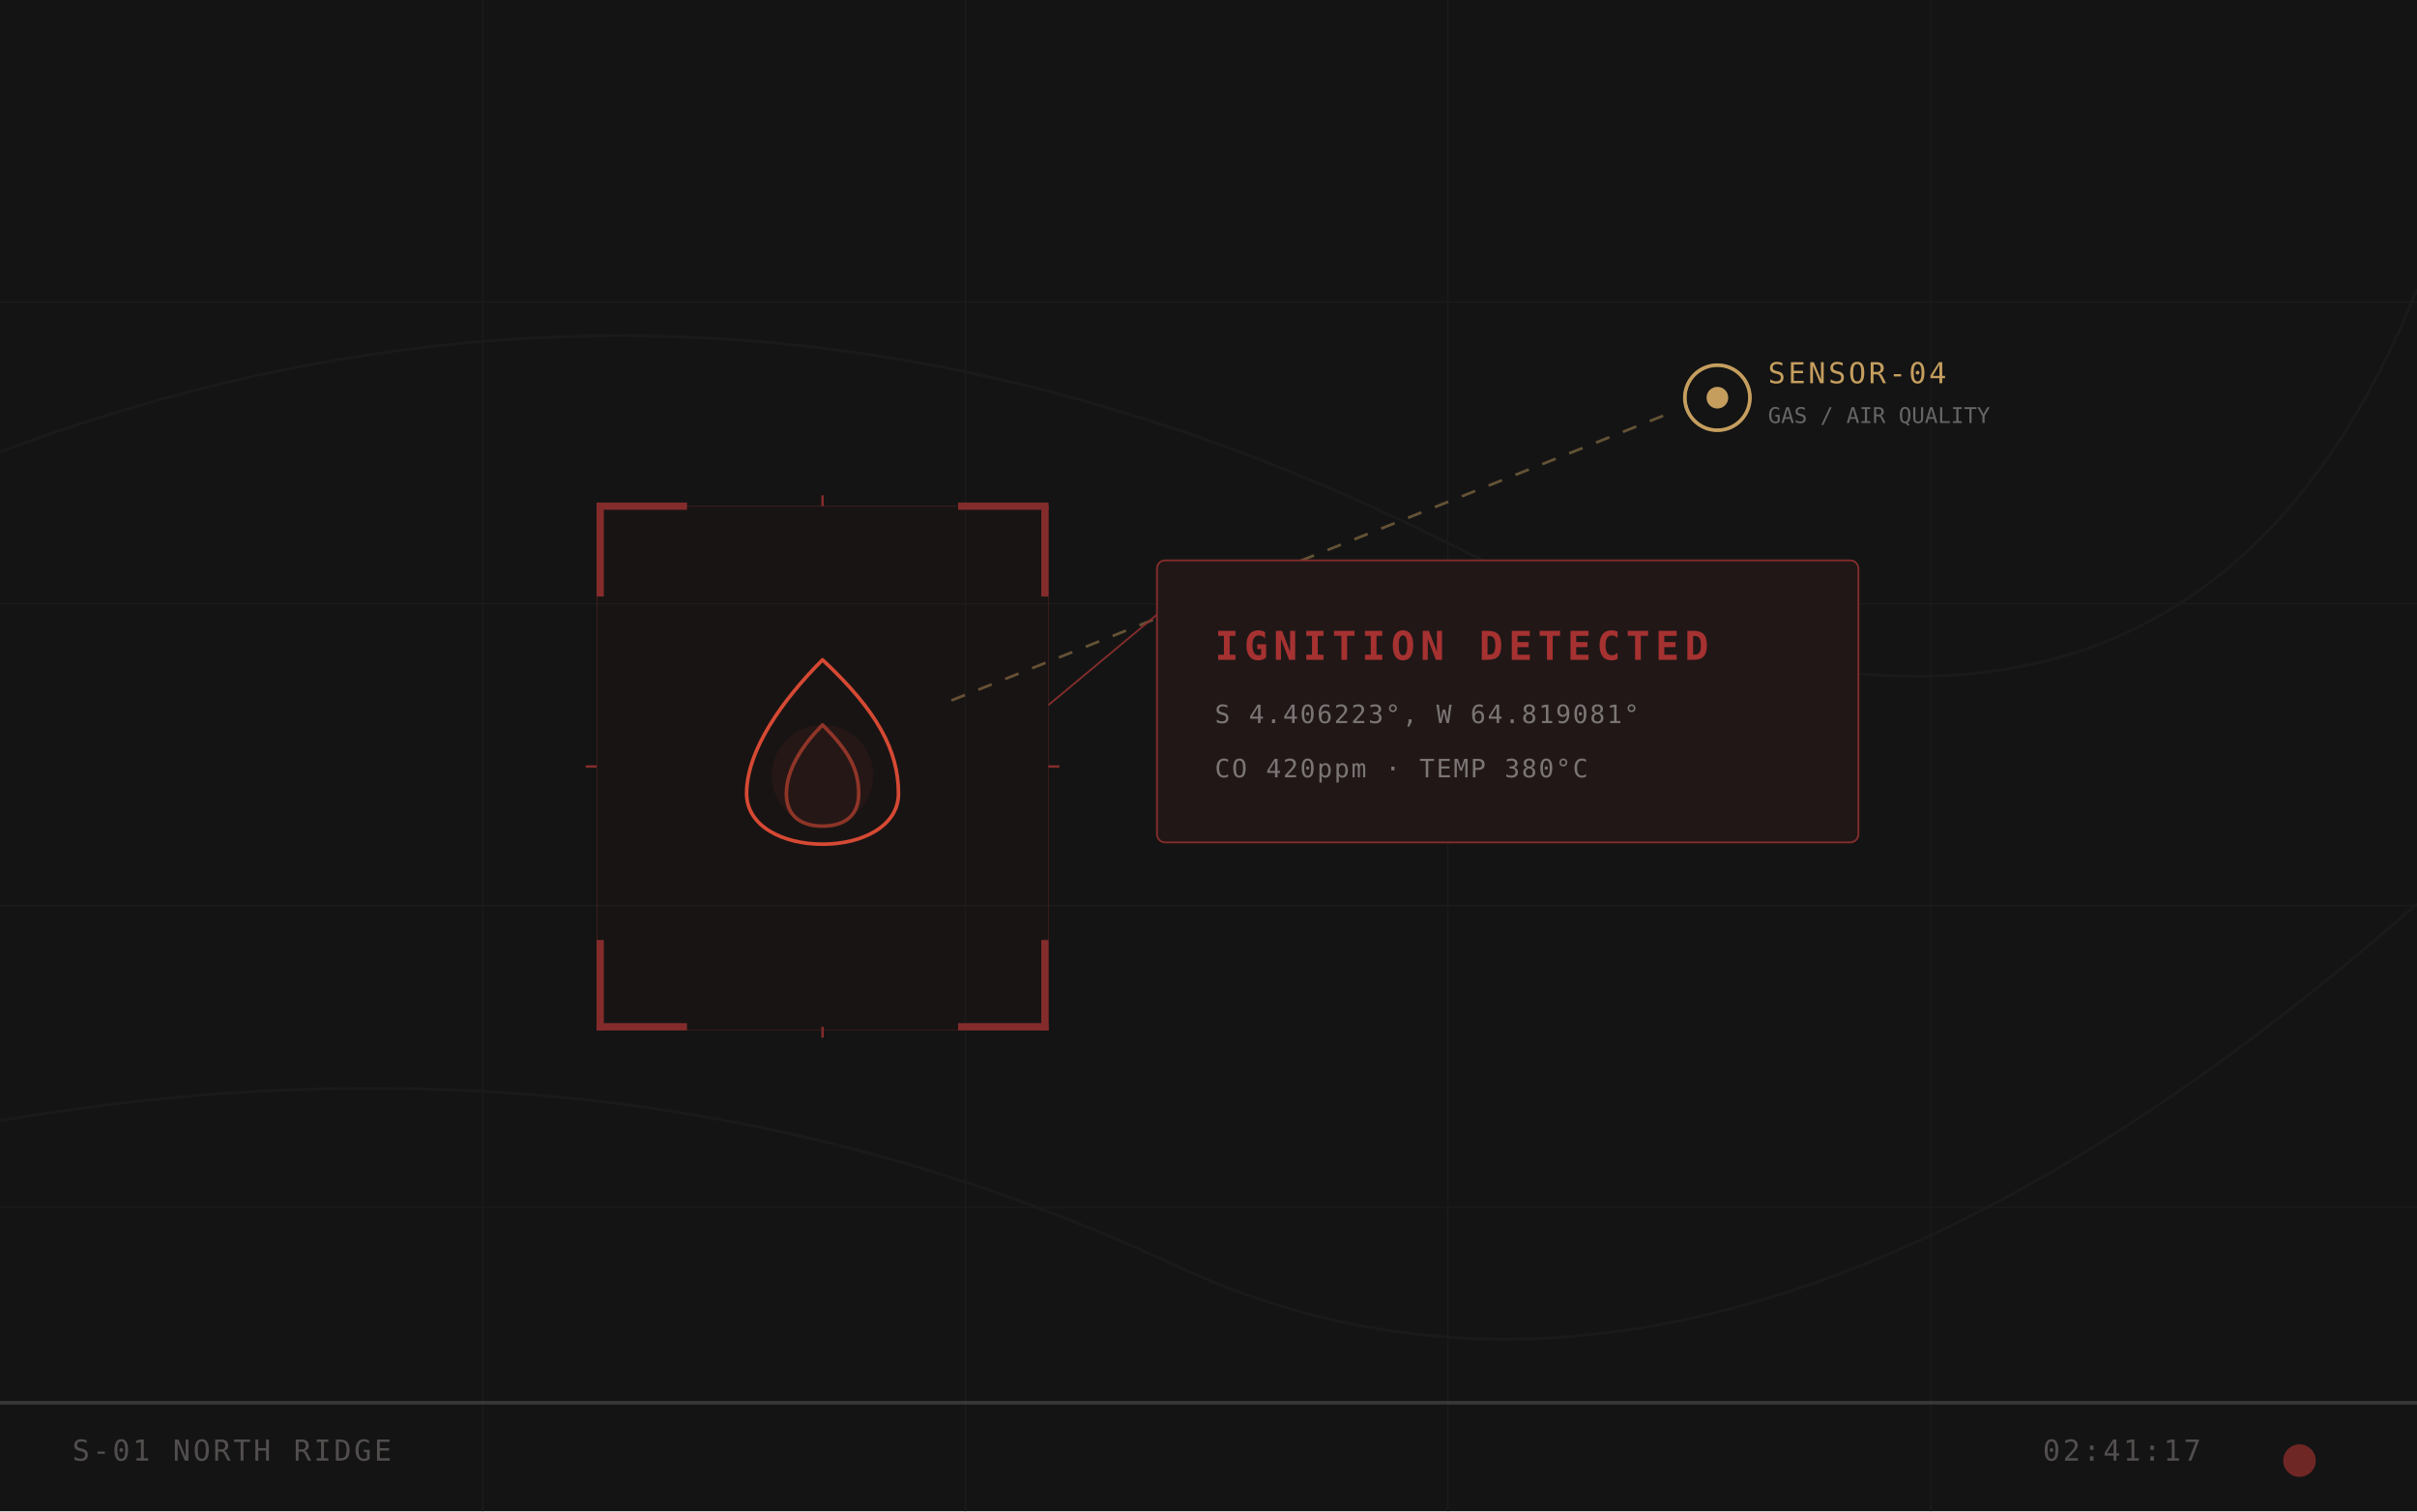
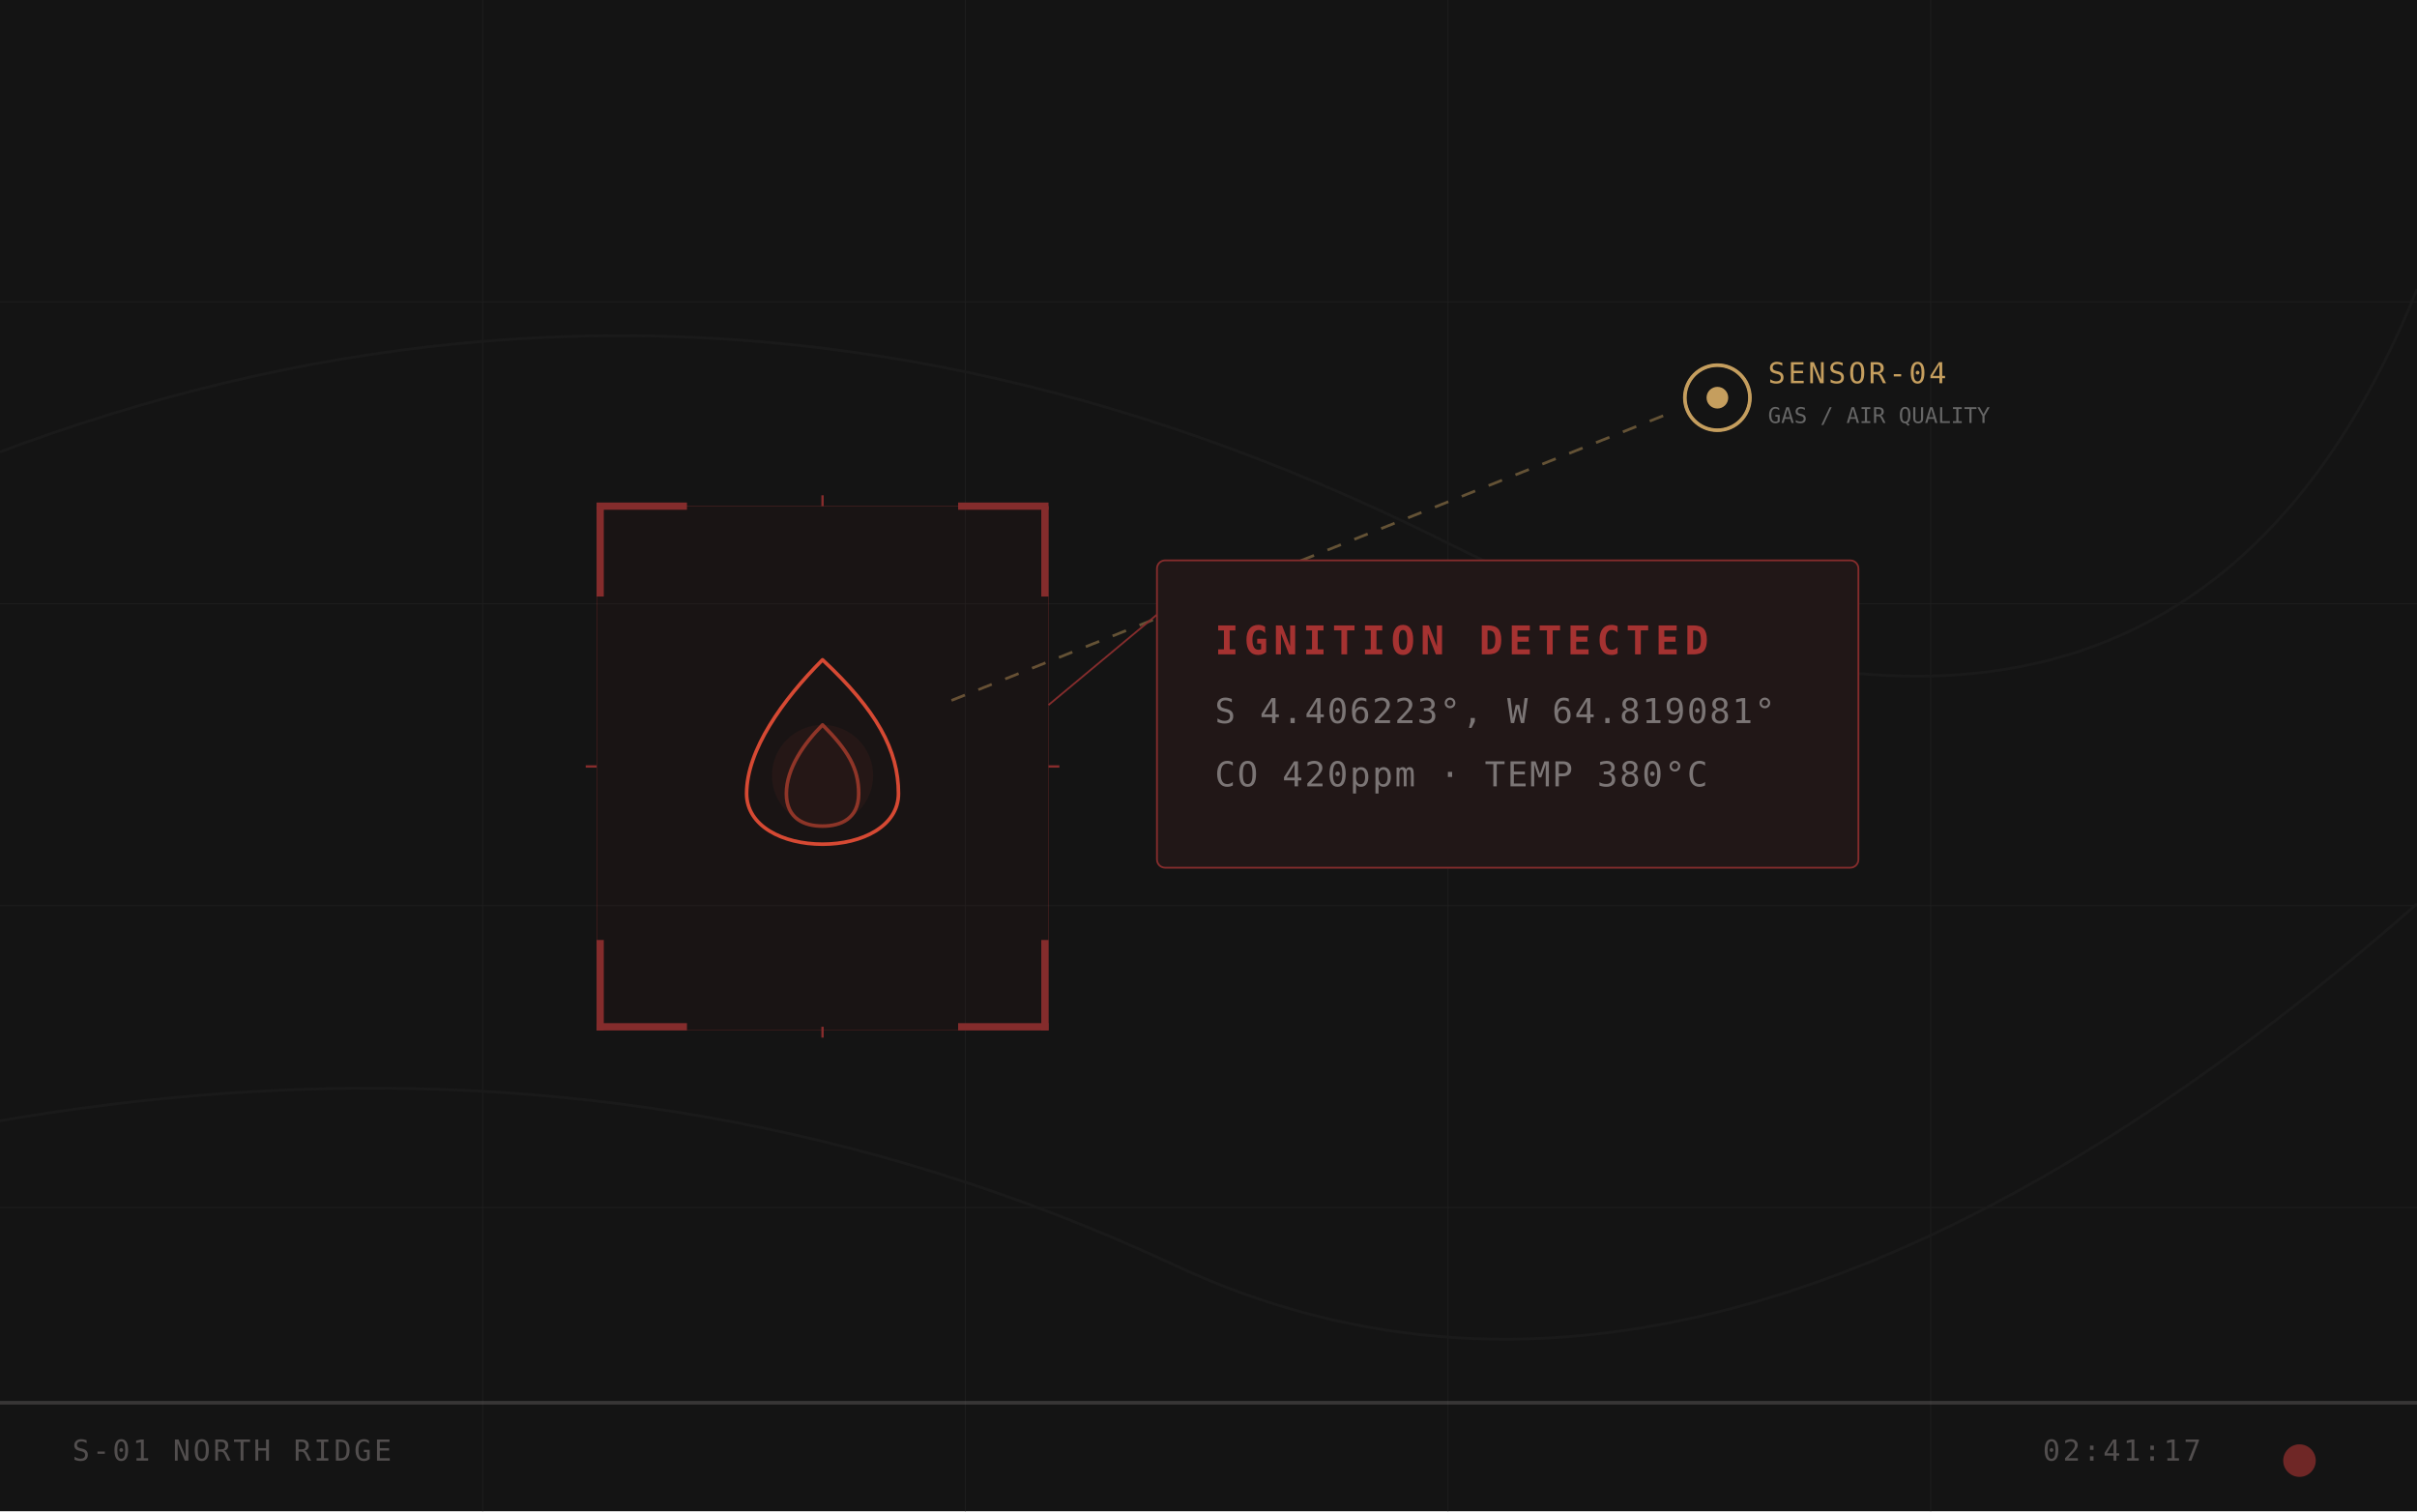
<svg xmlns="http://www.w3.org/2000/svg" width="1337" height="836" viewBox="0 0 1337 836" fill="none">
  <rect width="1337" height="836" fill="#141414" />
  <g stroke="#1e1e1e" stroke-width="0.5">
    <line x1="0" y1="167" x2="1337" y2="167" />
    <line x1="0" y1="334" x2="1337" y2="334" />
    <line x1="0" y1="501" x2="1337" y2="501" />
    <line x1="0" y1="668" x2="1337" y2="668" />
    <line x1="267" y1="0" x2="267" y2="836" />
    <line x1="534" y1="0" x2="534" y2="836" />
    <line x1="801" y1="0" x2="801" y2="836" />
    <line x1="1068" y1="0" x2="1068" y2="836" />
  </g>
  <path d="M 0 620 Q 350 560 650 700 T 1337 500" fill="none" stroke="#1a1a1a" stroke-width="1.5" />
  <path d="M 0 250 Q 400 100 800 300 T 1337 160" fill="none" stroke="#1a1a1a" stroke-width="1.5" />
  <line x1="920" y1="230" x2="520" y2="390" stroke="#c59e5e" stroke-width="1.5" stroke-dasharray="8 8" opacity="0.45" />
  <g fill="#444">
    <circle r="4" opacity="0">
      <animate attributeName="cx" values="440;900" dur="5s" repeatCount="indefinite" />
      <animate attributeName="cy" values="430;240" dur="5s" repeatCount="indefinite" />
      <animate attributeName="r" values="4;50" dur="5s" repeatCount="indefinite" />
      <animate attributeName="opacity" values="0;0.3;0" dur="5s" repeatCount="indefinite" />
    </circle>
    <circle r="4" opacity="0">
      <animate attributeName="cx" values="440;900" dur="5s" begin="1.67s" repeatCount="indefinite" />
      <animate attributeName="cy" values="430;240" dur="5s" begin="1.67s" repeatCount="indefinite" />
      <animate attributeName="r" values="4;50" dur="5s" begin="1.67s" repeatCount="indefinite" />
      <animate attributeName="opacity" values="0;0.3;0" dur="5s" begin="1.67s" repeatCount="indefinite" />
    </circle>
    <circle r="4" opacity="0">
      <animate attributeName="cx" values="440;900" dur="5s" begin="3.33s" repeatCount="indefinite" />
      <animate attributeName="cy" values="430;240" dur="5s" begin="3.33s" repeatCount="indefinite" />
      <animate attributeName="r" values="4;50" dur="5s" begin="3.33s" repeatCount="indefinite" />
      <animate attributeName="opacity" values="0;0.3;0" dur="5s" begin="3.33s" repeatCount="indefinite" />
    </circle>
  </g>
  <rect x="330" y="280" width="250" height="290" fill="#FF0000" fill-opacity="0.02" />
  <rect x="330.1" y="280.1" width="249.8" height="289.8" stroke="#832B2B" stroke-opacity="0.8" stroke-width="0.2" stroke-linejoin="round" />
  <line x1="380" y1="280" x2="330" y2="280" stroke="#842C2C" stroke-width="4" />
  <line x1="332" y1="280" x2="332" y2="330" stroke="#842C2C" stroke-width="4" />
  <line x1="580" y1="280" x2="530" y2="280" stroke="#842C2C" stroke-width="4" />
  <line x1="578" y1="280" x2="578" y2="330" stroke="#842C2C" stroke-width="4" />
  <line x1="332" y1="520" x2="332" y2="570" stroke="#842C2C" stroke-width="4" />
  <line x1="330" y1="568" x2="380" y2="568" stroke="#842C2C" stroke-width="4" />
  <line x1="578" y1="520" x2="578" y2="570" stroke="#842C2C" stroke-width="4" />
  <line x1="530" y1="568" x2="580" y2="568" stroke="#842C2C" stroke-width="4" />
  <line x1="455" y1="274" x2="455" y2="280" stroke="#862C2C" stroke-width="1.3" />
  <line x1="455" y1="568" x2="455" y2="574" stroke="#862C2C" stroke-width="1.3" />
  <line x1="324" y1="424" x2="330" y2="424" stroke="#862C2C" stroke-width="1.3" />
  <line x1="580" y1="424" x2="586" y2="424" stroke="#862C2C" stroke-width="1.3" />
  <g transform="translate(455, 415)">
    <path d="M 0 -50 C 30 -22 42 0 42 24 C 42 42 22 52 0 52 C -22 52 -42 42 -42 24 C -42 0 -22 -28 0 -50 Z" fill="none" stroke="#d64933" stroke-width="2" stroke-linejoin="round" />
    <path d="M 0 -14 C 14 0 20 10 20 24 C 20 38 10 42 0 42 C -10 42 -20 38 -20 24 C -20 10 -10 -4 0 -14 Z" fill="none" stroke="#d64933" stroke-width="2" stroke-linejoin="round" opacity="0.6" />
    <circle cx="0" cy="14" r="28" fill="#d64933" opacity="0.06">
      <animate attributeName="r" values="24;36;24" dur="1.8s" repeatCount="indefinite" />
      <animate attributeName="opacity" values="0.04;0.1;0.04" dur="1.8s" repeatCount="indefinite" />
    </circle>
  </g>
  <line x1="580" y1="390" x2="640" y2="340" stroke="#842C2C" stroke-width="1" />
-   <rect x="640" y="310" width="388" height="156" rx="4.5" fill="#211717" stroke="#842C2C" />
-   <text x="672" y="365" fill="#A53231" font-family="monospace" font-size="22" font-weight="bold" letter-spacing="3">IGNITION DETECTED</text>
-   <text x="672" y="400" fill="#7B7575" font-family="monospace" font-size="14" letter-spacing="1">S 4.406223°, W 64.819081°</text>
-   <text x="672" y="430" fill="#7B7575" font-family="monospace" font-size="14" letter-spacing="1">CO 420ppm · TEMP 380°C</text>
+   <rect x="640" y="310" width="388" height="170" rx="4.5" fill="#211717" stroke="#842C2C" />
+   <text x="672" y="362" fill="#A53231" font-family="monospace" font-size="22" font-weight="bold" letter-spacing="3">IGNITION DETECTED</text>
+   <text x="672" y="400" fill="#7B7575" font-family="monospace" font-size="19" letter-spacing="1">S 4.406223°, W 64.819081°</text>
+   <text x="672" y="435" fill="#7B7575" font-family="monospace" font-size="19" letter-spacing="1">CO 420ppm · TEMP 380°C</text>
  <g transform="translate(950, 220)">
    <circle cx="0" cy="0" r="18" fill="none" stroke="#c59e5e" stroke-width="2" />
    <circle cx="0" cy="0" r="6" fill="#c59e5e" />
    <text x="28" y="-8" fill="#c59e5e" font-family="monospace" font-size="16" letter-spacing="1.5">SENSOR-04</text>
    <text x="28" y="14" fill="#666" font-family="monospace" font-size="12">GAS / AIR QUALITY</text>
    <circle cx="0" cy="0" r="18" fill="none" stroke="#c59e5e" stroke-width="1.5">
      <animate attributeName="r" values="18;55" dur="2.5s" repeatCount="indefinite" />
      <animate attributeName="opacity" values="0.6;0" dur="2.5s" repeatCount="indefinite" />
    </circle>
  </g>
  <line y1="776" x2="1337" y2="776" stroke="#7B7575" stroke-opacity="0.35" stroke-width="2" />
  <text x="40" y="808" fill="#7B7575" font-family="monospace" font-size="16" letter-spacing="1.5" opacity="0.6">S-01  NORTH RIDGE</text>
  <text x="1130" y="808" fill="#7B7575" font-family="monospace" font-size="16" letter-spacing="1.5" opacity="0.6">02:41:17</text>
  <circle cx="1272" cy="808" r="9" fill="#6F2726">
    <animate attributeName="opacity" values="1;0.2;1" dur="1.2s" repeatCount="indefinite" />
  </circle>
</svg>
